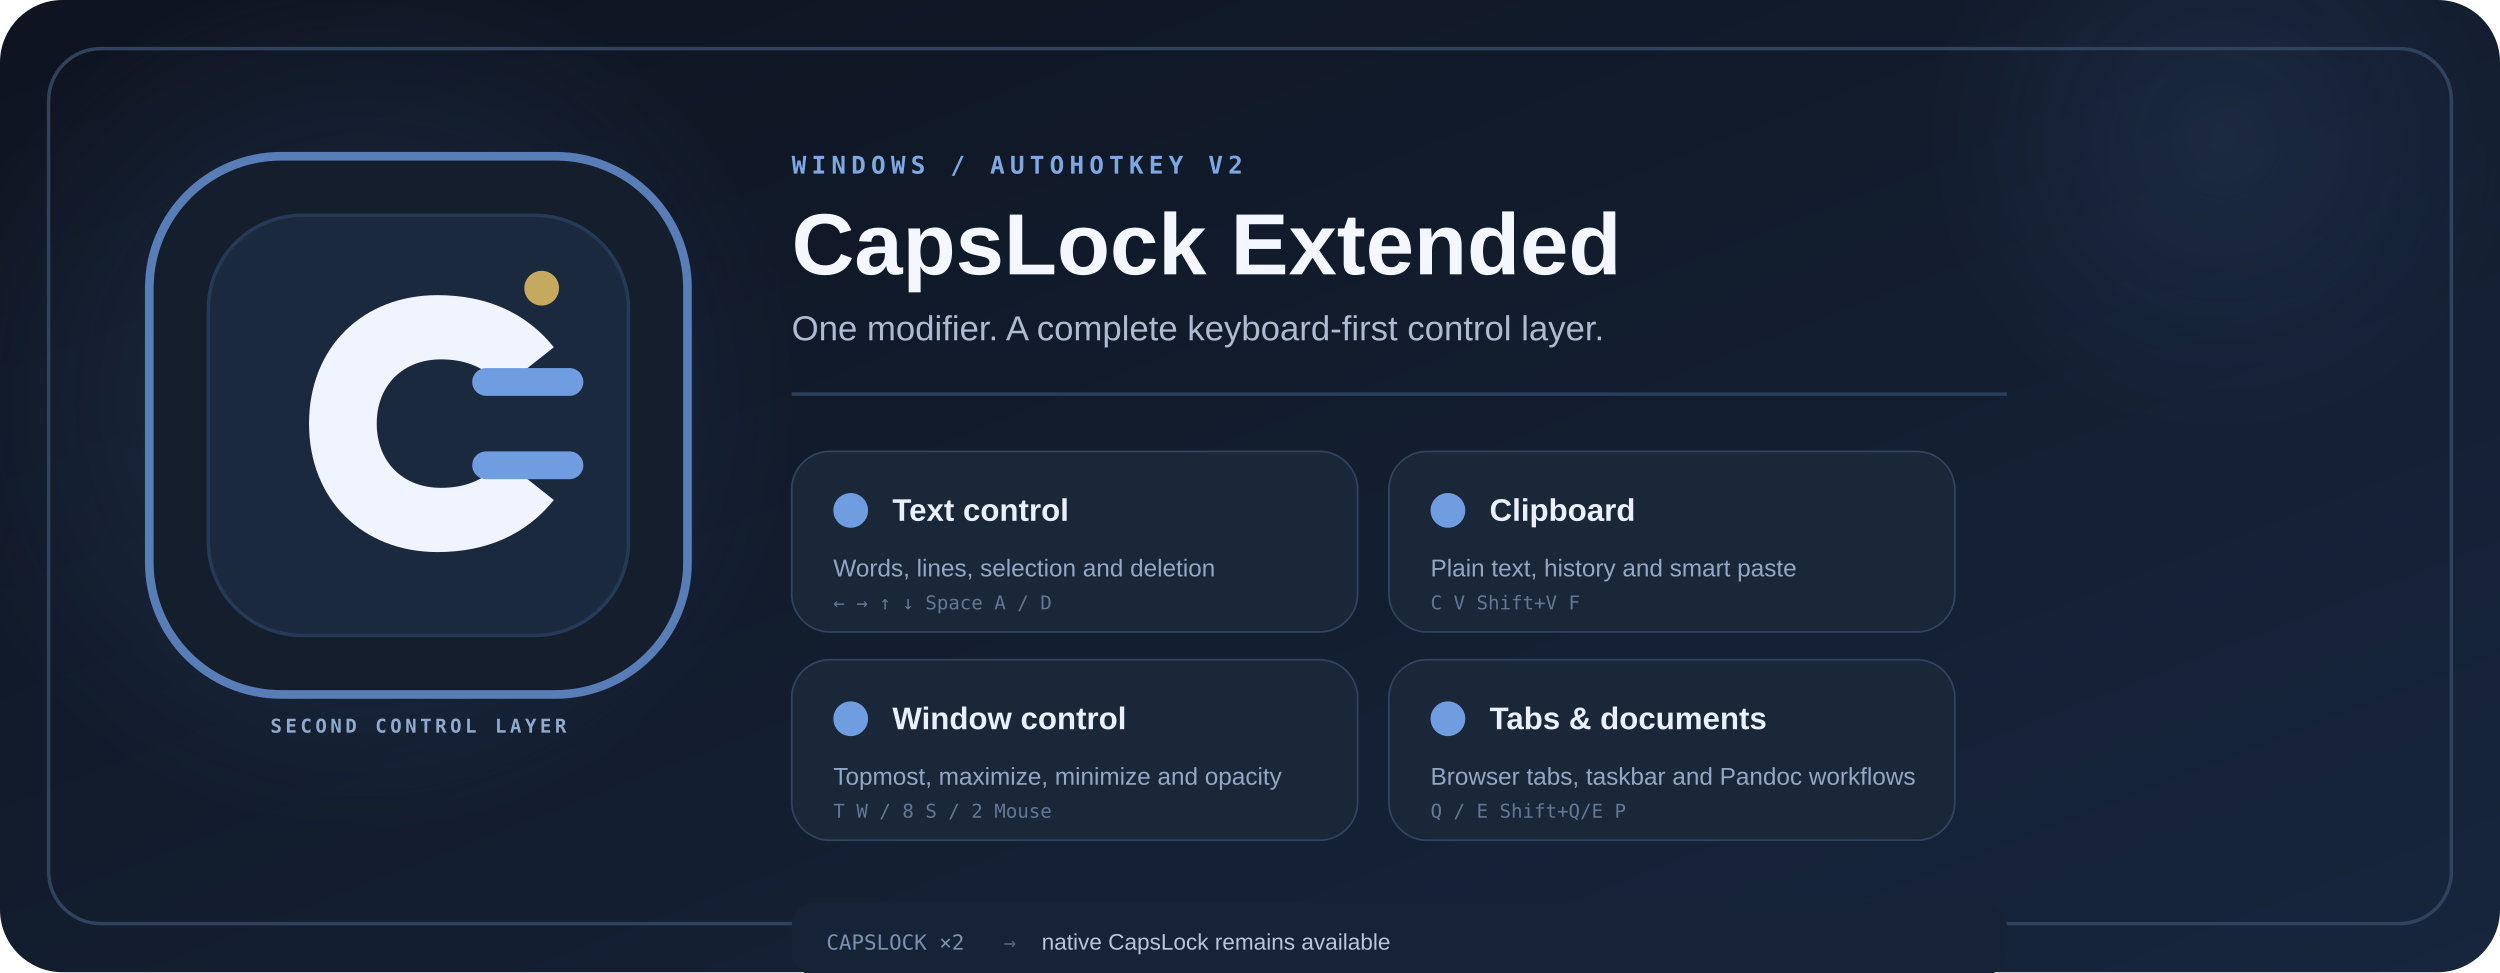
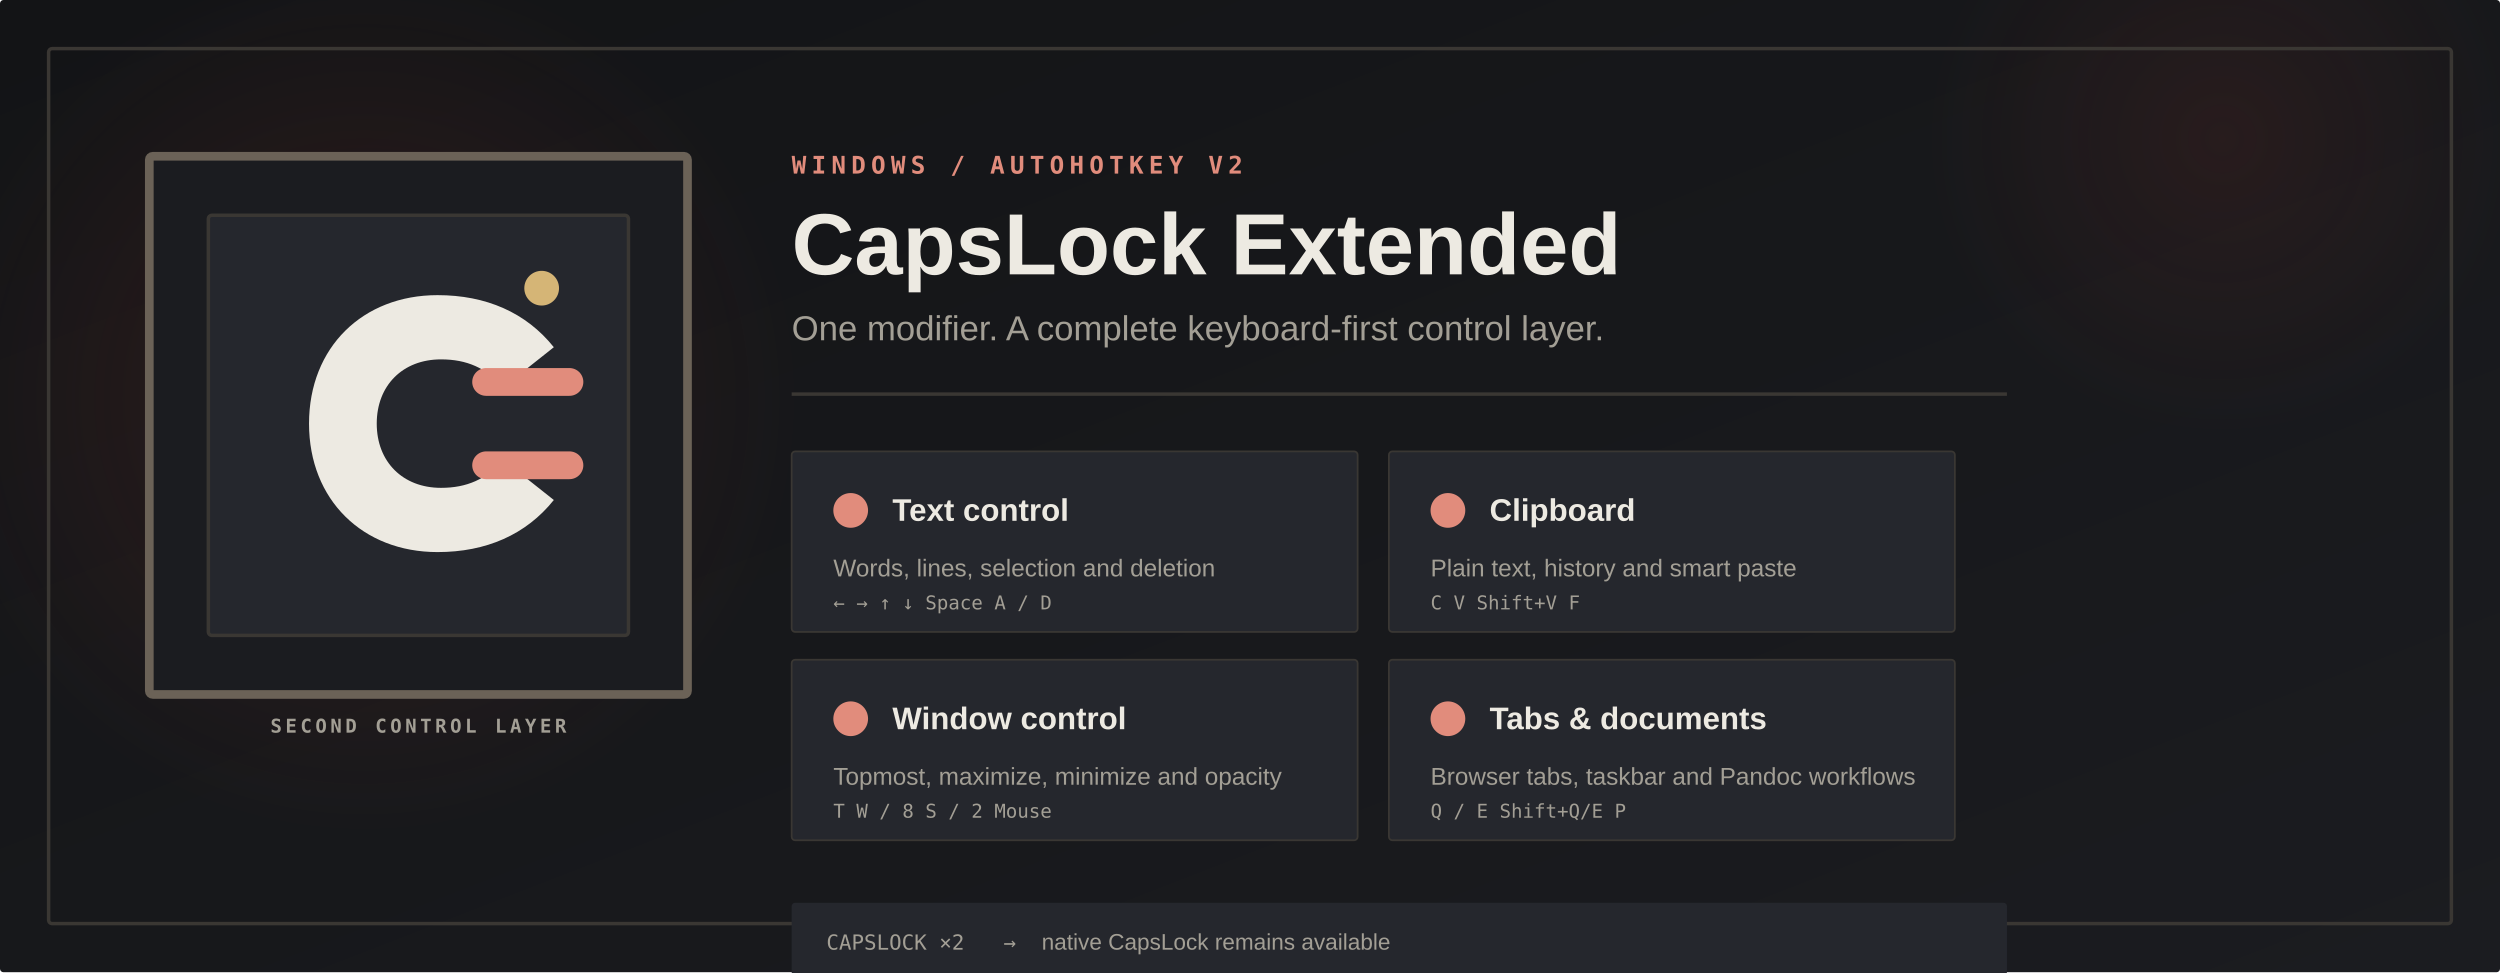
<svg xmlns="http://www.w3.org/2000/svg" width="1440" height="560" viewBox="0 0 1440 560" role="img" aria-labelledby="title desc">
  <defs>
    <linearGradient id="bg" x1="0" y1="0" x2="1" y2="1">
-       <stop offset="0" stop-color="#0E1420" />
-       <stop offset="1" stop-color="#17263D" />
+       <stop offset="0" stop-color="#131416" />
+       <stop offset="1" stop-color="#1B1C20" />
    </linearGradient>
    <radialGradient id="glow" cx="50%" cy="50%" r="50%">
-       <stop offset="0" stop-color="#5B86C9" stop-opacity="0.18" />
-       <stop offset="1" stop-color="#5B86C9" stop-opacity="0" />
+       <stop offset="0" stop-color="#A6382A" stop-opacity="0.18" />
+       <stop offset="1" stop-color="#A6382A" stop-opacity="0" />
    </radialGradient>
  </defs>
-   <rect width="1440" height="560" rx="36" fill="url(#bg)" />
+   <rect width="1440" height="560" rx="2" fill="url(#bg)" />
  <circle cx="210" cy="230" r="250" fill="url(#glow)" />
  <circle cx="1280" cy="80" r="170" fill="url(#glow)" opacity="0.65" />
-   <rect x="28" y="28" width="1384" height="504" rx="30" fill="none" stroke="#31425D" stroke-width="2" />
+   <rect x="28" y="28" width="1384" height="504" rx="2" fill="none" stroke="#3A3733" stroke-width="2" />
  <g transform="translate(86 90)">
-     <rect x="0" y="0" width="310" height="310" rx="76" fill="#151E2D" stroke="#587DB7" stroke-width="5" />
-     <rect x="34" y="34" width="242" height="242" rx="54" fill="#1B293E" stroke="#263A58" stroke-width="2" />
-     <path d="M92 154c0-44 31-74 74-74 28 0 51 10 67 30l-29 23c-10-11-21-16-36-16-22 0-37 15-37 37s15 37 37 37c15 0 26-5 36-16l29 23c-16 20-39 30-67 30-43 0-74-30-74-74Z" fill="#F0F4FF" />
-     <path d="M194 130h48M194 178h48" fill="none" stroke="#6F9DE0" stroke-width="16" stroke-linecap="round" />
-     <circle cx="226" cy="76" r="10" fill="#C4A95E" />
-     <text x="155" y="332" text-anchor="middle" fill="#91A9CC" font-family="Cascadia Code, Consolas, monospace" font-size="11" font-weight="700" letter-spacing="2">SECOND CONTROL LAYER</text>
+     <rect x="0" y="0" width="310" height="310" rx="2" fill="#1B1C20" stroke="#6B6257" stroke-width="5" />
+     <rect x="34" y="34" width="242" height="242" rx="2" fill="#25272D" stroke="#3A3733" stroke-width="2" />
+     <path d="M92 154c0-44 31-74 74-74 28 0 51 10 67 30l-29 23c-10-11-21-16-36-16-22 0-37 15-37 37s15 37 37 37c15 0 26-5 36-16l29 23c-16 20-39 30-67 30-43 0-74-30-74-74Z" fill="#EDEAE2" />
+     <path d="M194 130h48M194 178h48" fill="none" stroke="#E18C7C" stroke-width="16" stroke-linecap="round" />
+     <circle cx="226" cy="76" r="10" fill="#D5B576" />
+     <text x="155" y="332" text-anchor="middle" fill="#A39F95" font-family="Cascadia Code, Consolas, monospace" font-size="11" font-weight="700" letter-spacing="2">SECOND CONTROL LAYER</text>
  </g>
  <g transform="translate(456 76)">
-     <text x="0" y="24" fill="#7FA8E2" font-family="Cascadia Code, Consolas, monospace" font-size="14" font-weight="700" letter-spacing="3">WINDOWS / AUTOHOTKEY V2</text>
-     <text x="0" y="82" fill="#F4F7FF" font-family="Segoe UI, Arial, sans-serif" font-size="50" font-weight="700">CapsLock Extended</text>
-     <text x="0" y="120" fill="#AEBBD0" font-family="Segoe UI, Arial, sans-serif" font-size="20">One modifier. A complete keyboard-first control layer.</text>
-     <rect x="0" y="150" width="700" height="2" fill="#2B3E5B" />
+     <text x="0" y="24" fill="#E18C7C" font-family="Cascadia Code, Consolas, monospace" font-size="14" font-weight="700" letter-spacing="3">WINDOWS / AUTOHOTKEY V2</text>
+     <text x="0" y="82" fill="#EDEAE2" font-family="Segoe UI, Arial, sans-serif" font-size="50" font-weight="700">CapsLock Extended</text>
+     <text x="0" y="120" fill="#A39F95" font-family="Segoe UI, Arial, sans-serif" font-size="20">One modifier. A complete keyboard-first control layer.</text>
+     <rect x="0" y="150" width="700" height="2" fill="#3A3733" />
    <g transform="translate(0 184)">
-       <rect width="326" height="104" rx="22" fill="#1A2739" stroke="#31435F" />
-       <circle cx="34" cy="34" r="10" fill="#6F9DE0" />
-       <text x="58" y="40" fill="#EAF0FB" font-family="Segoe UI, Arial, sans-serif" font-size="18" font-weight="650">Text control</text>
-       <text x="24" y="72" fill="#94A7C3" font-family="Segoe UI, Arial, sans-serif" font-size="14">Words, lines, selection and deletion</text>
-       <text x="24" y="91" fill="#637895" font-family="Cascadia Code, Consolas, monospace" font-size="11">← →  ↑ ↓  Space  A / D</text>
+       <rect width="326" height="104" rx="2" fill="#25272D" stroke="#3A3733" />
+       <circle cx="34" cy="34" r="10" fill="#E18C7C" />
+       <text x="58" y="40" fill="#EDEAE2" font-family="Segoe UI, Arial, sans-serif" font-size="18" font-weight="650">Text control</text>
+       <text x="24" y="72" fill="#A39F95" font-family="Segoe UI, Arial, sans-serif" font-size="14">Words, lines, selection and deletion</text>
+       <text x="24" y="91" fill="#A39F95" font-family="Cascadia Code, Consolas, monospace" font-size="11">← →  ↑ ↓  Space  A / D</text>
    </g>
    <g transform="translate(344 184)">
-       <rect width="326" height="104" rx="22" fill="#1A2739" stroke="#31435F" />
-       <circle cx="34" cy="34" r="10" fill="#6F9DE0" />
-       <text x="58" y="40" fill="#EAF0FB" font-family="Segoe UI, Arial, sans-serif" font-size="18" font-weight="650">Clipboard</text>
-       <text x="24" y="72" fill="#94A7C3" font-family="Segoe UI, Arial, sans-serif" font-size="14">Plain text, history and smart paste</text>
-       <text x="24" y="91" fill="#637895" font-family="Cascadia Code, Consolas, monospace" font-size="11">C  V  Shift+V  F</text>
+       <rect width="326" height="104" rx="2" fill="#25272D" stroke="#3A3733" />
+       <circle cx="34" cy="34" r="10" fill="#E18C7C" />
+       <text x="58" y="40" fill="#EDEAE2" font-family="Segoe UI, Arial, sans-serif" font-size="18" font-weight="650">Clipboard</text>
+       <text x="24" y="72" fill="#A39F95" font-family="Segoe UI, Arial, sans-serif" font-size="14">Plain text, history and smart paste</text>
+       <text x="24" y="91" fill="#A39F95" font-family="Cascadia Code, Consolas, monospace" font-size="11">C  V  Shift+V  F</text>
    </g>
    <g transform="translate(0 304)">
-       <rect width="326" height="104" rx="22" fill="#1A2739" stroke="#31435F" />
-       <circle cx="34" cy="34" r="10" fill="#6F9DE0" />
-       <text x="58" y="40" fill="#EAF0FB" font-family="Segoe UI, Arial, sans-serif" font-size="18" font-weight="650">Window control</text>
-       <text x="24" y="72" fill="#94A7C3" font-family="Segoe UI, Arial, sans-serif" font-size="14">Topmost, maximize, minimize and opacity</text>
-       <text x="24" y="91" fill="#637895" font-family="Cascadia Code, Consolas, monospace" font-size="11">T  W / 8  S / 2  Mouse</text>
+       <rect width="326" height="104" rx="2" fill="#25272D" stroke="#3A3733" />
+       <circle cx="34" cy="34" r="10" fill="#E18C7C" />
+       <text x="58" y="40" fill="#EDEAE2" font-family="Segoe UI, Arial, sans-serif" font-size="18" font-weight="650">Window control</text>
+       <text x="24" y="72" fill="#A39F95" font-family="Segoe UI, Arial, sans-serif" font-size="14">Topmost, maximize, minimize and opacity</text>
+       <text x="24" y="91" fill="#A39F95" font-family="Cascadia Code, Consolas, monospace" font-size="11">T  W / 8  S / 2  Mouse</text>
    </g>
    <g transform="translate(344 304)">
-       <rect width="326" height="104" rx="22" fill="#1A2739" stroke="#31435F" />
-       <circle cx="34" cy="34" r="10" fill="#6F9DE0" />
-       <text x="58" y="40" fill="#EAF0FB" font-family="Segoe UI, Arial, sans-serif" font-size="18" font-weight="650">Tabs &amp; documents</text>
-       <text x="24" y="72" fill="#94A7C3" font-family="Segoe UI, Arial, sans-serif" font-size="14">Browser tabs, taskbar and Pandoc workflows</text>
-       <text x="24" y="91" fill="#637895" font-family="Cascadia Code, Consolas, monospace" font-size="11">Q / E  Shift+Q/E  P</text>
+       <rect width="326" height="104" rx="2" fill="#25272D" stroke="#3A3733" />
+       <circle cx="34" cy="34" r="10" fill="#E18C7C" />
+       <text x="58" y="40" fill="#EDEAE2" font-family="Segoe UI, Arial, sans-serif" font-size="18" font-weight="650">Tabs &amp; documents</text>
+       <text x="24" y="72" fill="#A39F95" font-family="Segoe UI, Arial, sans-serif" font-size="14">Browser tabs, taskbar and Pandoc workflows</text>
+       <text x="24" y="91" fill="#A39F95" font-family="Cascadia Code, Consolas, monospace" font-size="11">Q / E  Shift+Q/E  P</text>
    </g>
    <g transform="translate(0 444)">
-       <rect width="700" height="42" rx="14" fill="#162236" />
-       <text x="20" y="27" fill="#7C91AE" font-family="Cascadia Code, Consolas, monospace" font-size="12">CAPSLOCK ×2</text>
-       <text x="122" y="27" fill="#4F6685" font-family="Cascadia Code, Consolas, monospace" font-size="12">→</text>
-       <text x="144" y="27" fill="#B8C6DB" font-family="Segoe UI, Arial, sans-serif" font-size="13">native CapsLock remains available</text>
+       <rect width="700" height="42" rx="2" fill="#25272D" />
+       <text x="20" y="27" fill="#A39F95" font-family="Cascadia Code, Consolas, monospace" font-size="12">CAPSLOCK ×2</text>
+       <text x="122" y="27" fill="#A39F95" font-family="Cascadia Code, Consolas, monospace" font-size="12">→</text>
+       <text x="144" y="27" fill="#A39F95" font-family="Segoe UI, Arial, sans-serif" font-size="13">native CapsLock remains available</text>
    </g>
  </g>
</svg>
